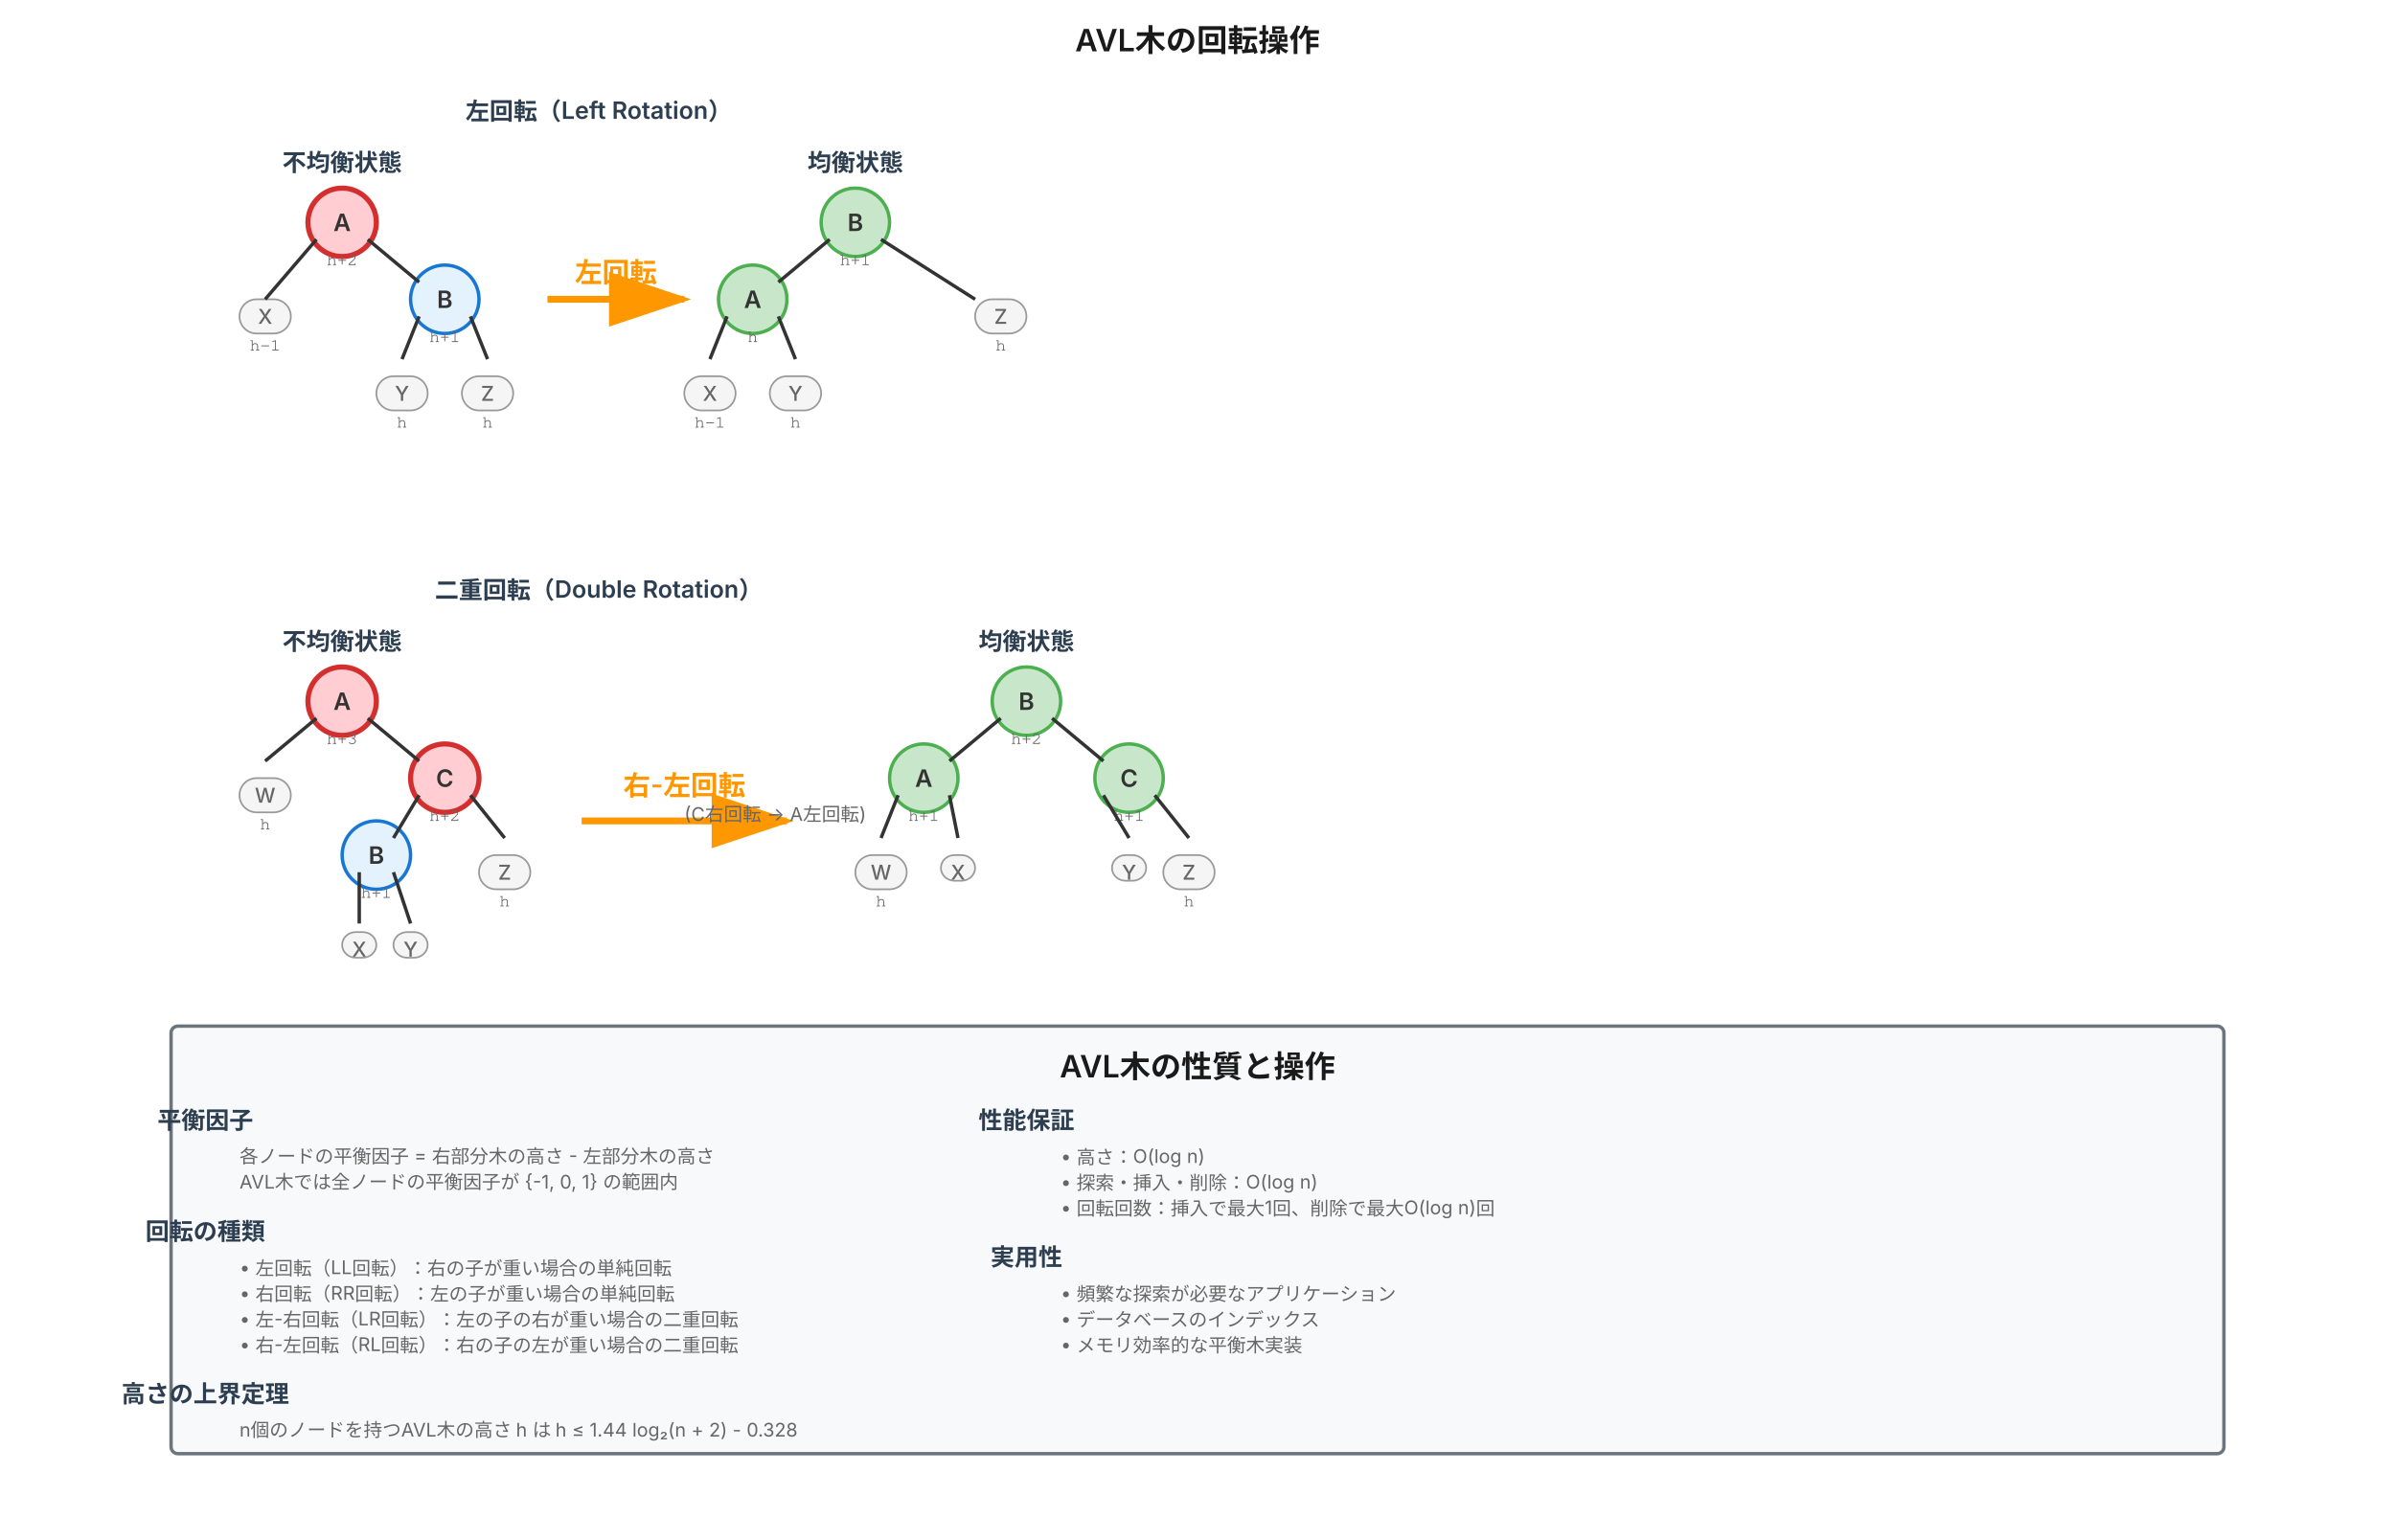
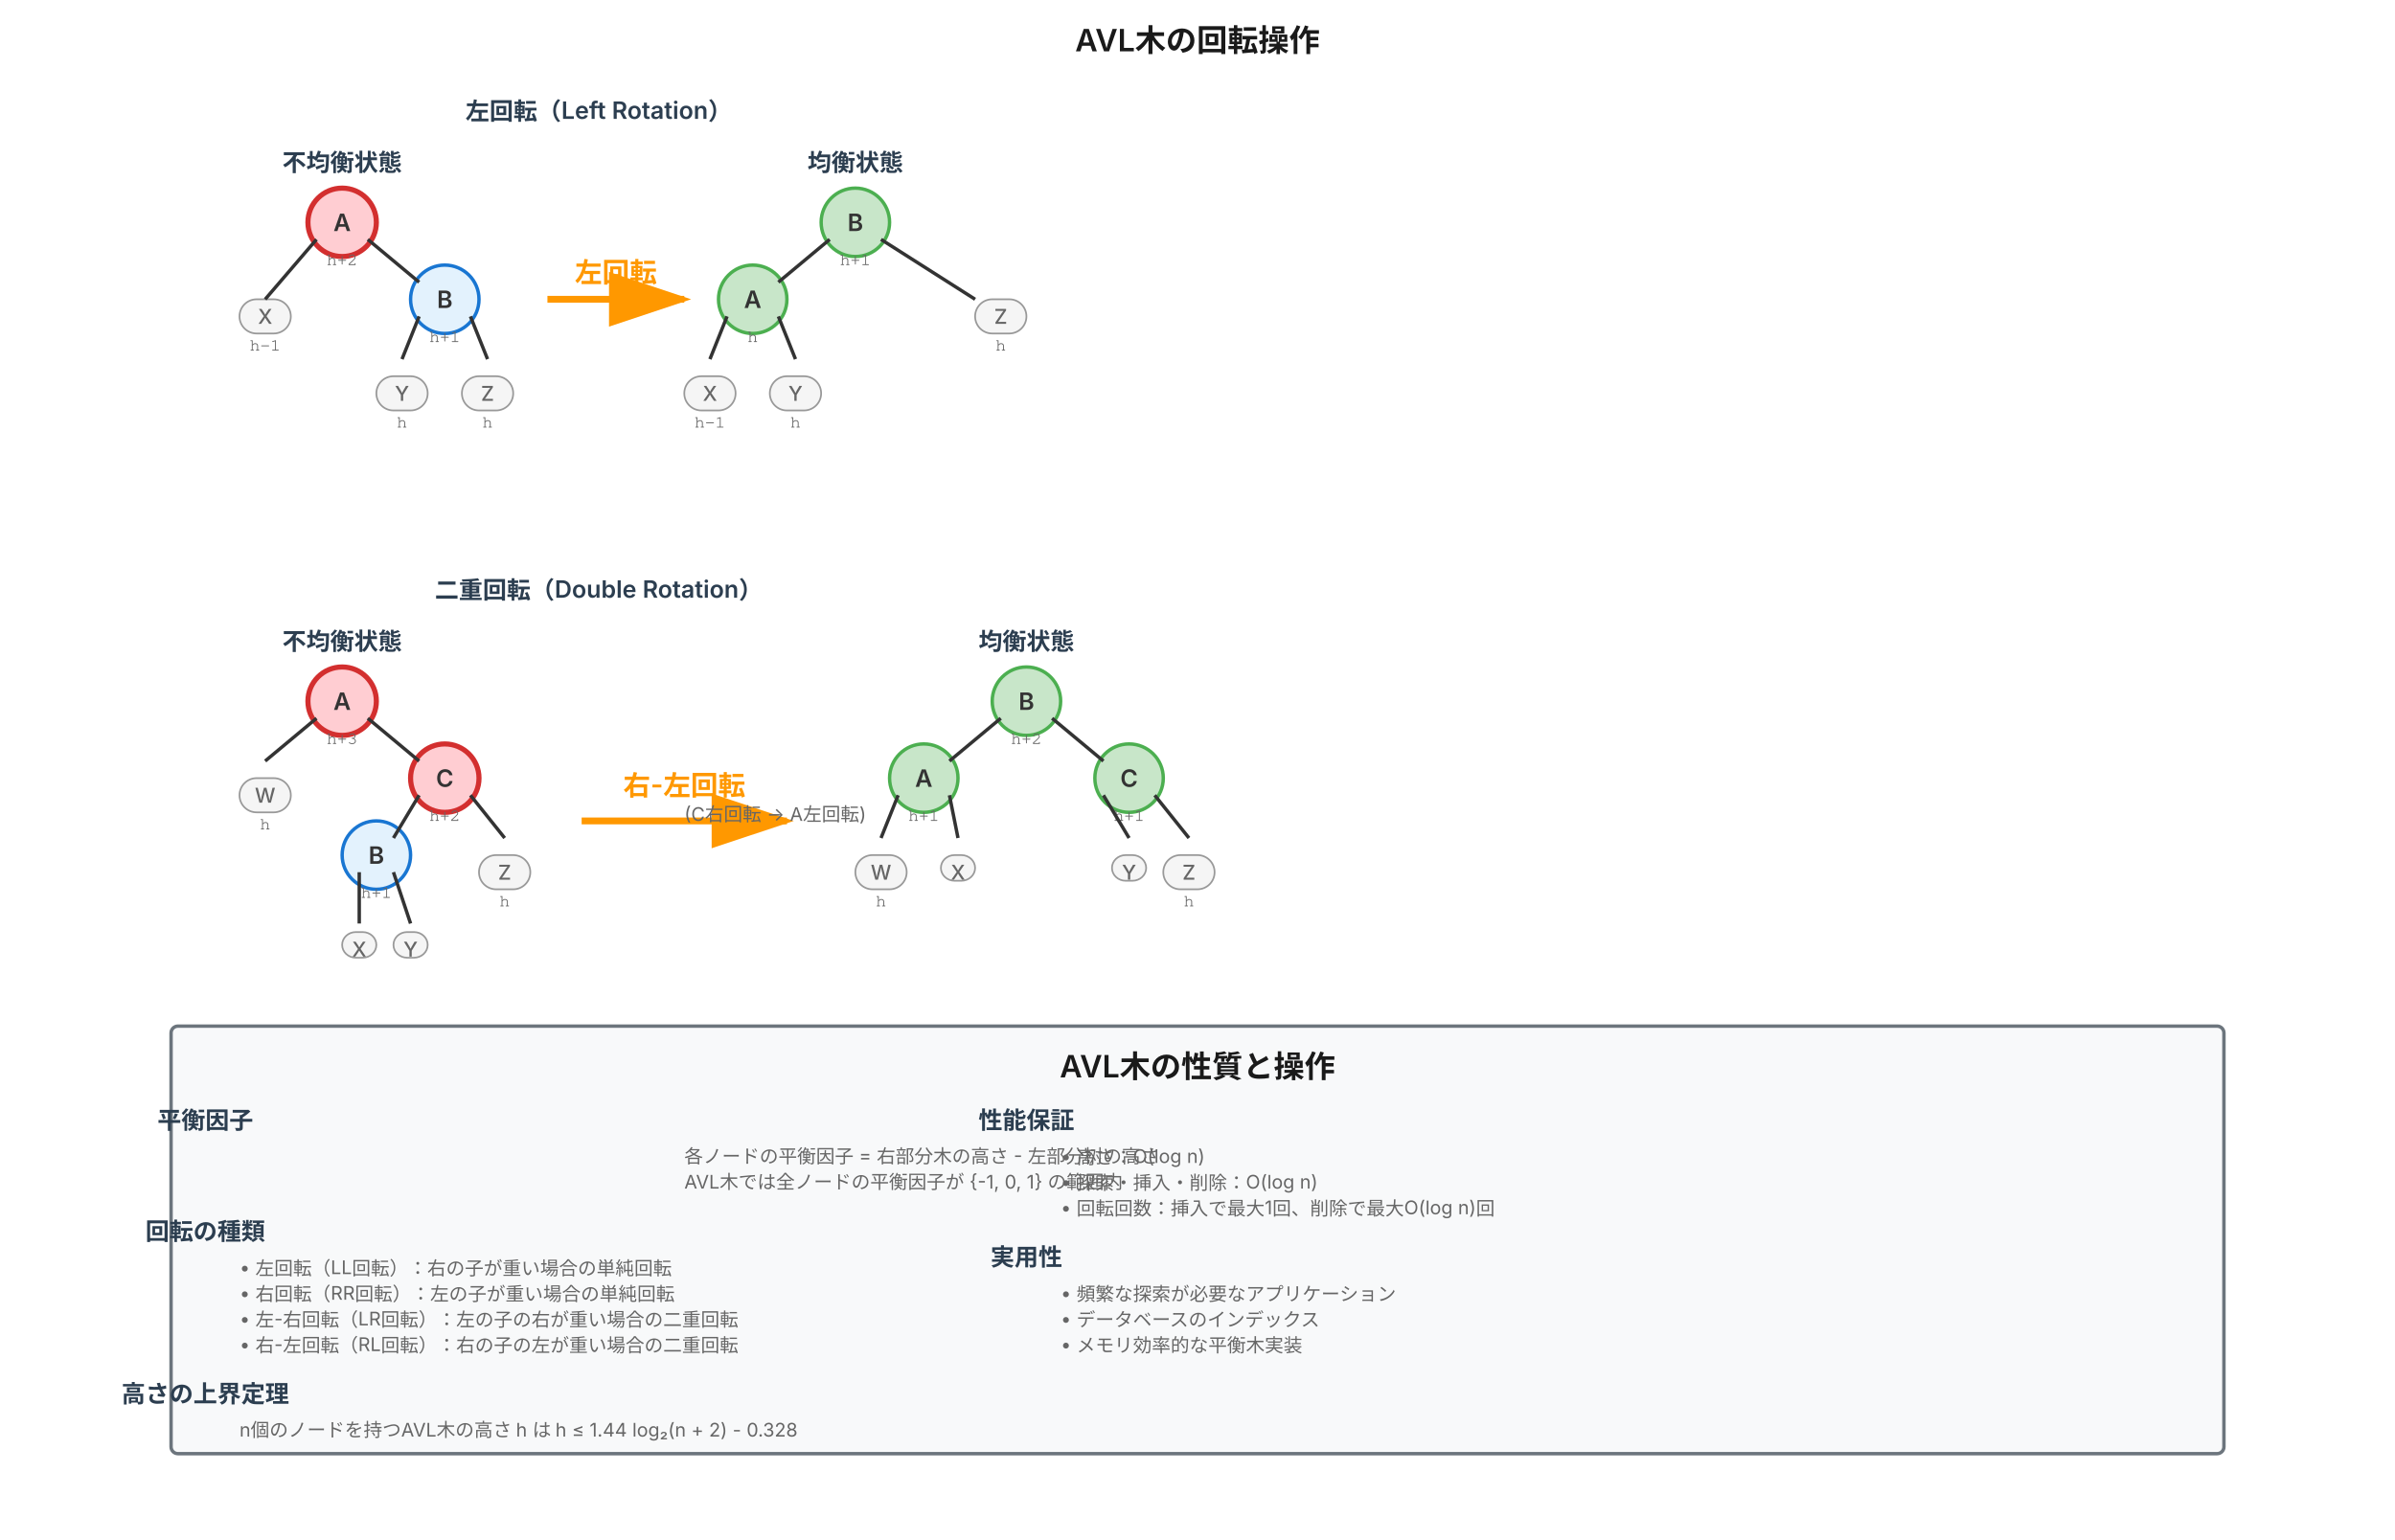
<svg xmlns="http://www.w3.org/2000/svg" viewBox="0 0 1400 900">
  <defs>
    <style>
      .node { fill: #e3f2fd; stroke: #1976d2; stroke-width: 2px; }
      .unbalanced-node { fill: #ffcdd2; stroke: #d32f2f; stroke-width: 3px; }
      .balanced-node { fill: #c8e6c9; stroke: #4caf50; stroke-width: 2px; }
      .subtree { fill: #f5f5f5; stroke: #999; stroke-width: 1px; }
      .tree-edge { stroke: #333; stroke-width: 2px; fill: none; }
      .rotation-arrow { stroke: #ff9800; stroke-width: 4px; fill: none; marker-end: url(#rotation-arrowhead); }
      
      .title { 
        font-family: Inter, Helvetica, sans-serif;
        font-size: 18px; 
        font-weight: 600; 
        text-anchor: middle; 
        fill: #1a1a1a;
      }
      
      .subtitle { 
        font-family: Inter, Helvetica, sans-serif;
        font-size: 14px; 
        font-weight: 600; 
        text-anchor: middle; 
        fill: #2c3e50;
      }
      
      .node-label { 
        font-family: Inter, Helvetica, sans-serif;
        font-size: 14px; 
        font-weight: 600; 
        text-anchor: middle; 
        dominant-baseline: central;
        fill: #333;
      }
      
      .height-label { 
        font-family: Courier, monospace;
        font-size: 10px; 
        font-weight: 500; 
        text-anchor: middle; 
        fill: #666;
      }
      
      .subtree-label { 
        font-family: Inter, Helvetica, sans-serif;
        font-size: 12px; 
        font-weight: 500; 
        text-anchor: middle; 
        dominant-baseline: central;
        fill: #666;
      }
      
      .description { 
        font-family: Inter, Helvetica, sans-serif;
        font-size: 11px; 
        font-weight: 400; 
        text-anchor: start; 
        fill: #666;
      }
      
      .operation-label { 
        font-family: Inter, Helvetica, sans-serif;
        font-size: 16px; 
        font-weight: 600; 
        text-anchor: middle; 
        fill: #ff9800;
      }
    </style>
    <marker id="rotation-arrowhead" markerWidth="12" markerHeight="8" refX="11" refY="4" orient="auto">
      <polygon points="0 0, 12 4, 0 8" fill="#ff9800" />
    </marker>
  </defs>
  <text x="700" y="30" class="title">AVL木の回転操作</text>
  <g id="left-rotation">
    <text x="350" y="70" class="subtitle">左回転（Left Rotation）</text>
    <text x="200" y="100" class="subtitle">不均衡状態</text>
    <circle cx="200" cy="130" r="20" class="unbalanced-node" />
    <text x="200" y="130" class="node-label">A</text>
    <text x="200" y="155" class="height-label">h+2</text>
    <rect x="140" y="175" width="30" height="20" rx="10" class="subtree" />
    <text x="155" y="185" class="subtree-label">X</text>
    <text x="155" y="205" class="height-label">h-1</text>
    <circle cx="260" cy="175" r="20" class="node" />
    <text x="260" y="175" class="node-label">B</text>
    <text x="260" y="200" class="height-label">h+1</text>
    <rect x="220" y="220" width="30" height="20" rx="10" class="subtree" />
    <text x="235" y="230" class="subtree-label">Y</text>
    <text x="235" y="250" class="height-label">h</text>
    <rect x="270" y="220" width="30" height="20" rx="10" class="subtree" />
    <text x="285" y="230" class="subtree-label">Z</text>
    <text x="285" y="250" class="height-label">h</text>
    <line x1="185" y1="140" x2="155" y2="175" class="tree-edge" />
    <line x1="215" y1="140" x2="245" y2="165" class="tree-edge" />
    <line x1="245" y1="185" x2="235" y2="210" class="tree-edge" />
    <line x1="275" y1="185" x2="285" y2="210" class="tree-edge" />
    <path d="M 320 175 Q 360 175 400 175" class="rotation-arrow" />
    <text x="360" y="165" class="operation-label">左回転</text>
    <text x="500" y="100" class="subtitle">均衡状態</text>
    <circle cx="500" cy="130" r="20" class="balanced-node" />
    <text x="500" y="130" class="node-label">B</text>
    <text x="500" y="155" class="height-label">h+1</text>
    <circle cx="440" cy="175" r="20" class="balanced-node" />
    <text x="440" y="175" class="node-label">A</text>
    <text x="440" y="200" class="height-label">h</text>
    <rect x="570" y="175" width="30" height="20" rx="10" class="subtree" />
    <text x="585" y="185" class="subtree-label">Z</text>
    <text x="585" y="205" class="height-label">h</text>
    <rect x="400" y="220" width="30" height="20" rx="10" class="subtree" />
    <text x="415" y="230" class="subtree-label">X</text>
    <text x="415" y="250" class="height-label">h-1</text>
    <rect x="450" y="220" width="30" height="20" rx="10" class="subtree" />
    <text x="465" y="230" class="subtree-label">Y</text>
    <text x="465" y="250" class="height-label">h</text>
    <line x1="485" y1="140" x2="455" y2="165" class="tree-edge" />
    <line x1="515" y1="140" x2="570" y2="175" class="tree-edge" />
    <line x1="425" y1="185" x2="415" y2="210" class="tree-edge" />
    <line x1="455" y1="185" x2="465" y2="210" class="tree-edge" />
  </g>
  <g id="double-rotation">
    <text x="350" y="350" class="subtitle">二重回転（Double Rotation）</text>
    <text x="200" y="380" class="subtitle">不均衡状態</text>
    <circle cx="200" cy="410" r="20" class="unbalanced-node" />
    <text x="200" y="410" class="node-label">A</text>
    <text x="200" y="435" class="height-label">h+3</text>
    <rect x="140" y="455" width="30" height="20" rx="10" class="subtree" />
    <text x="155" y="465" class="subtree-label">W</text>
    <text x="155" y="485" class="height-label">h</text>
    <circle cx="260" cy="455" r="20" class="unbalanced-node" />
    <text x="260" y="455" class="node-label">C</text>
    <text x="260" y="480" class="height-label">h+2</text>
    <circle cx="220" cy="500" r="20" class="node" />
    <text x="220" y="500" class="node-label">B</text>
    <text x="220" y="525" class="height-label">h+1</text>
    <rect x="280" y="500" width="30" height="20" rx="10" class="subtree" />
    <text x="295" y="510" class="subtree-label">Z</text>
    <text x="295" y="530" class="height-label">h</text>
    <rect x="200" y="545" width="20" height="15" rx="8" class="subtree" />
    <text x="210" y="555" class="subtree-label">X</text>
    <rect x="230" y="545" width="20" height="15" rx="8" class="subtree" />
    <text x="240" y="555" class="subtree-label">Y</text>
    <line x1="185" y1="420" x2="155" y2="445" class="tree-edge" />
    <line x1="215" y1="420" x2="245" y2="445" class="tree-edge" />
    <line x1="245" y1="465" x2="230" y2="490" class="tree-edge" />
    <line x1="275" y1="465" x2="295" y2="490" class="tree-edge" />
    <line x1="210" y1="510" x2="210" y2="540" class="tree-edge" />
    <line x1="230" y1="510" x2="240" y2="540" class="tree-edge" />
    <path d="M 340 480 Q 400 480 460 480" class="rotation-arrow" />
    <text x="400" y="465" class="operation-label">右-左回転</text>
    <text x="400" y="480" class="description">(C右回転 → A左回転)</text>
    <text x="600" y="380" class="subtitle">均衡状態</text>
    <circle cx="600" cy="410" r="20" class="balanced-node" />
    <text x="600" y="410" class="node-label">B</text>
    <text x="600" y="435" class="height-label">h+2</text>
    <circle cx="540" cy="455" r="20" class="balanced-node" />
    <text x="540" y="455" class="node-label">A</text>
    <text x="540" y="480" class="height-label">h+1</text>
    <circle cx="660" cy="455" r="20" class="balanced-node" />
    <text x="660" y="455" class="node-label">C</text>
    <text x="660" y="480" class="height-label">h+1</text>
    <rect x="500" y="500" width="30" height="20" rx="10" class="subtree" />
    <text x="515" y="510" class="subtree-label">W</text>
    <text x="515" y="530" class="height-label">h</text>
    <rect x="550" y="500" width="20" height="15" rx="8" class="subtree" />
    <text x="560" y="510" class="subtree-label">X</text>
    <rect x="650" y="500" width="20" height="15" rx="8" class="subtree" />
    <text x="660" y="510" class="subtree-label">Y</text>
    <rect x="680" y="500" width="30" height="20" rx="10" class="subtree" />
    <text x="695" y="510" class="subtree-label">Z</text>
    <text x="695" y="530" class="height-label">h</text>
    <line x1="585" y1="420" x2="555" y2="445" class="tree-edge" />
    <line x1="615" y1="420" x2="645" y2="445" class="tree-edge" />
    <line x1="525" y1="465" x2="515" y2="490" class="tree-edge" />
    <line x1="555" y1="465" x2="560" y2="490" class="tree-edge" />
    <line x1="645" y1="465" x2="660" y2="490" class="tree-edge" />
    <line x1="675" y1="465" x2="695" y2="490" class="tree-edge" />
  </g>
  <rect x="100" y="600" width="1200" height="250" style="fill: #f8f9fa; stroke: #6c757d; stroke-width: 2px; rx: 4px;" />
  <text x="700" y="630" class="title">AVL木の性質と操作</text>
  <text x="120" y="660" class="subtitle">平衡因子</text>
-   <text x="140" y="680" class="description">各ノードの平衡因子 = 右部分木の高さ - 左部分木の高さ</text>
-   <text x="140" y="695" class="description">AVL木では全ノードの平衡因子が {-1, 0, 1} の範囲内</text>
+   <text x="400" y="680" text-anchor="middle" class="description">各ノードの平衡因子 = 右部分木の高さ - 左部分树の高さ</text>
+   <text x="400" y="695" text-anchor="middle" class="description">AVL木では全ノードの平衡因子が {-1, 0, 1} の範囲内</text>
  <text x="120" y="725" class="subtitle">回転の種類</text>
  <text x="140" y="745" class="description">• 左回転（LL回転）：右の子が重い場合の単純回転</text>
  <text x="140" y="760" class="description">• 右回転（RR回転）：左の子が重い場合の単純回転</text>
  <text x="140" y="775" class="description">• 左-右回転（LR回転）：左の子の右が重い場合の二重回転</text>
  <text x="140" y="790" class="description">• 右-左回転（RL回転）：右の子の左が重い場合の二重回転</text>
  <text x="600" y="660" class="subtitle">性能保証</text>
  <text x="620" y="680" class="description">• 高さ：O(log n)</text>
  <text x="620" y="695" class="description">• 探索・挿入・削除：O(log n)</text>
  <text x="620" y="710" class="description">• 回転回数：挿入で最大1回、削除で最大O(log n)回</text>
  <text x="600" y="740" class="subtitle">実用性</text>
  <text x="620" y="760" class="description">• 頻繁な探索が必要なアプリケーション</text>
  <text x="620" y="775" class="description">• データベースのインデックス</text>
  <text x="620" y="790" class="description">• メモリ効率的な平衡木実装</text>
  <text x="120" y="820" class="subtitle">高さの上界定理</text>
  <text x="140" y="840" class="description">n個のノードを持つAVL木の高さ h は h ≤ 1.44 log₂(n + 2) - 0.328</text>
</svg>
